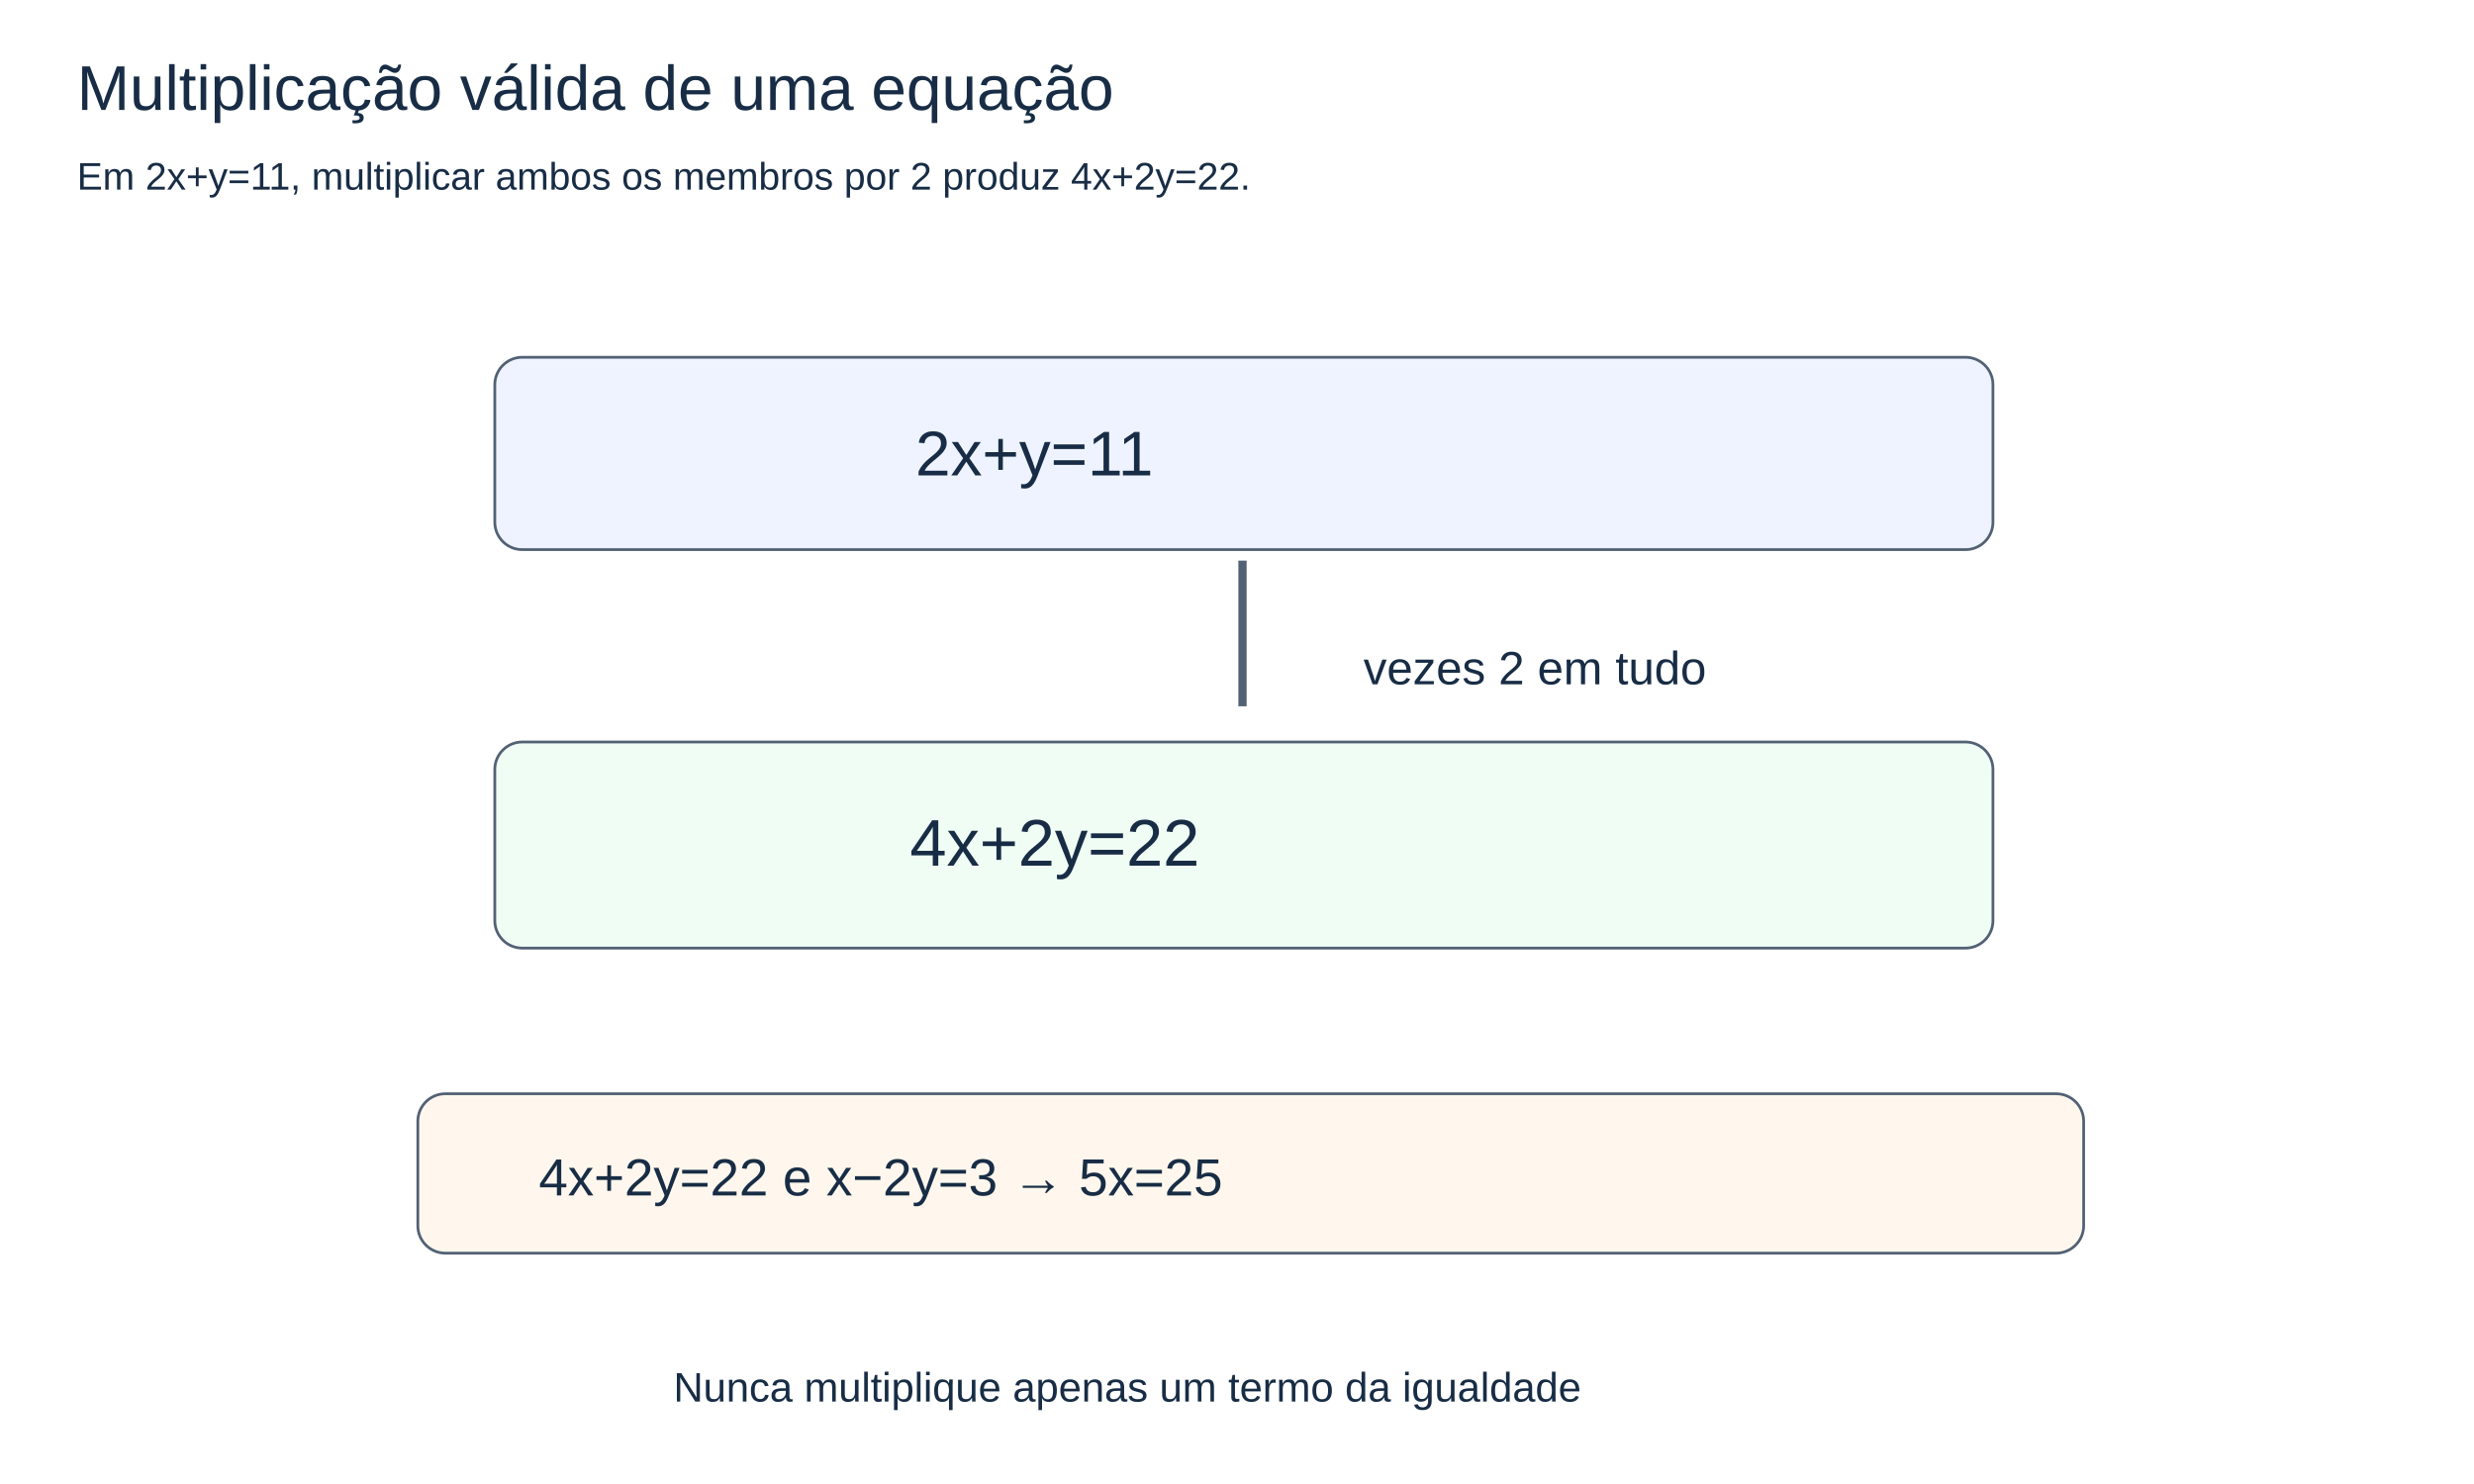
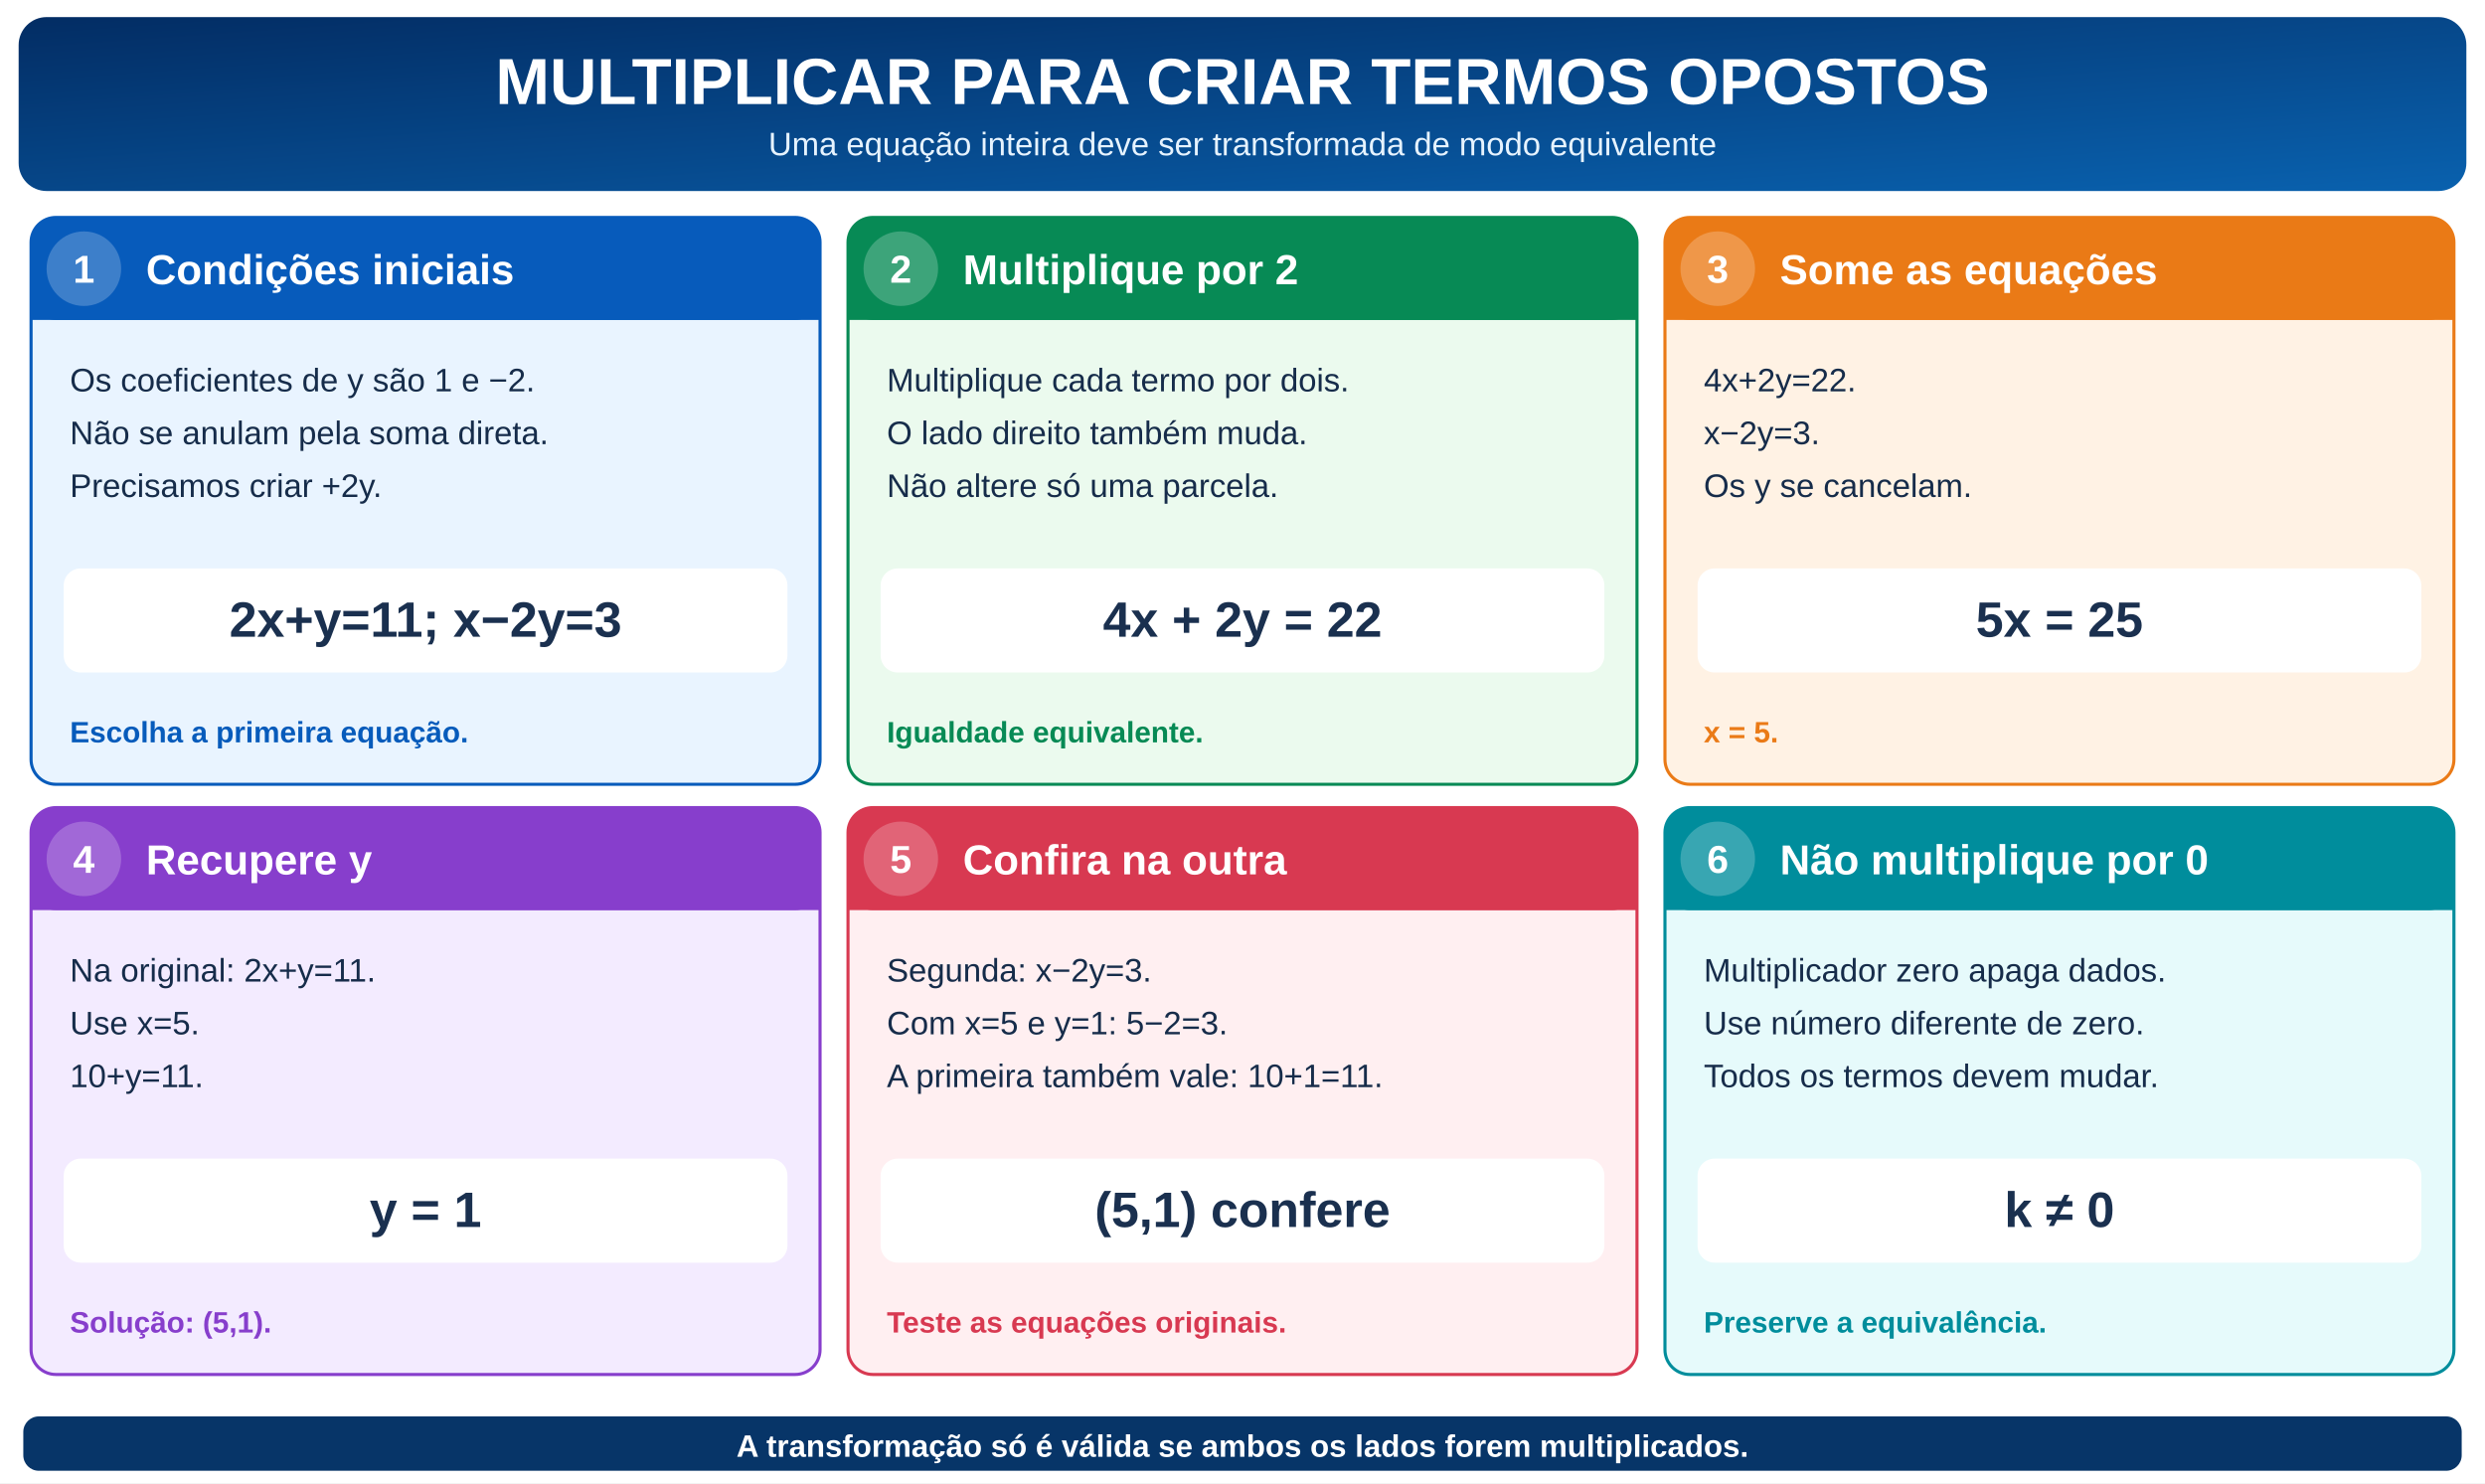
- <svg xmlns="http://www.w3.org/2000/svg" viewBox="0 0 900 540" role="img" aria-labelledby="s-title s-desc">
-   <rect width="900" height="540" fill="#fff" />
-   <text x="28" y="40" font-size="23" font-family="Arial, sans-serif" fill="#182d45">Multiplicação válida de uma equação</text>
-   <text x="28" y="69" font-size="14" font-family="Arial, sans-serif" fill="#182d45">Em 2x+y=11, multiplicar ambos os membros por 2 produz 4x+2y=22.</text>
-   <rect x="180" y="130" width="545" height="70" rx="10" fill="#eef3ff" stroke="#526174" stroke-width="1" />
-   <text x="333" y="173" font-size="23" font-family="Arial, sans-serif" fill="#182d45">2x+y=11</text>
-   <path d="M452 204 L452 257" fill="none" stroke="#526174" stroke-width="3" />
-   <text x="496" y="249" font-size="17" font-family="Arial, sans-serif" fill="#182d45">vezes 2 em tudo</text>
-   <rect x="180" y="270" width="545" height="75" rx="10" fill="#f0fdf4" stroke="#526174" stroke-width="1" />
-   <text x="331" y="315" font-size="24" font-family="Arial, sans-serif" fill="#182d45">4x+2y=22</text>
-   <rect x="152" y="398" width="606" height="58" rx="10" fill="#fff7ed" stroke="#526174" stroke-width="1" />
-   <text x="196" y="435" font-size="19" font-family="Arial, sans-serif" fill="#182d45">4x+2y=22 e x−2y=3 → 5x=25</text>
-   <text x="245" y="510" font-size="15" font-family="Arial, sans-serif" fill="#182d45">Nunca multiplique apenas um termo da igualdade</text>
+ <svg xmlns="http://www.w3.org/2000/svg" viewBox="0 0 1600 955" role="img" aria-labelledby="title desc">
+   <rect x="0" y="0" width="1600" height="955" rx="0" fill="#fff" />
+   <defs>
+     <linearGradient id="blue" x1="0" y1="0" x2="1" y2="1">
+       <stop offset="0" stop-color="#032d64" />
+       <stop offset="1" stop-color="#0961ae" />
+     </linearGradient>
+   </defs>
+   <rect x="12" y="11" width="1576" height="112" rx="18" fill="url(#blue)" />
+   <text x="800" y="67" text-anchor="middle" font-family="Arial,DejaVu Sans,sans-serif" font-size="42" font-weight="700" fill="#fff">MULTIPLICAR PARA CRIAR TERMOS OPOSTOS</text>
+   <text x="800" y="100" text-anchor="middle" font-family="Arial,DejaVu Sans,sans-serif" font-size="21" font-weight="400" fill="#e6f3ff">Uma equação inteira deve ser transformada de modo equivalente</text>
+   <rect x="20" y="140" width="508" height="365" rx="16" fill="#e9f4ff" stroke="#075bbb" stroke-width="2" />
+   <rect x="20" y="140" width="508" height="66" rx="16" fill="#075bbb" />
+   <rect x="20" y="189" width="508" height="17" rx="0" fill="#075bbb" />
+   <circle cx="54" cy="173" r="24" fill="#fff" opacity=".22" />
+   <text x="54" y="182" text-anchor="middle" font-family="Arial,DejaVu Sans,sans-serif" font-size="25" font-weight="700" fill="#fff">1</text>
+   <text x="94" y="183" text-anchor="start" font-family="Arial,DejaVu Sans,sans-serif" font-size="27" font-weight="700" fill="#fff">Condições iniciais</text>
+   <text x="45" y="252" text-anchor="start" font-family="Arial,DejaVu Sans,sans-serif" font-size="21" font-weight="400" fill="#162c4a">Os coeficientes de y são 1 e −2.</text>
+   <text x="45" y="286" text-anchor="start" font-family="Arial,DejaVu Sans,sans-serif" font-size="21" font-weight="400" fill="#162c4a">Não se anulam pela soma direta.</text>
+   <text x="45" y="320" text-anchor="start" font-family="Arial,DejaVu Sans,sans-serif" font-size="21" font-weight="400" fill="#162c4a">Precisamos criar +2y.</text>
+   <rect x="41" y="366" width="466" height="67" rx="11" fill="#fff" />
+   <text x="274" y="410" text-anchor="middle" font-family="Arial,DejaVu Sans,sans-serif" font-size="32" font-weight="700" fill="#1a304f">2x+y=11; x−2y=3</text>
+   <text x="45" y="478" text-anchor="start" font-family="Arial,DejaVu Sans,sans-serif" font-size="19" font-weight="700" fill="#075bbb">Escolha a primeira equação.</text>
+   <rect x="546" y="140" width="508" height="365" rx="16" fill="#ebfaee" stroke="#078a55" stroke-width="2" />
+   <rect x="546" y="140" width="508" height="66" rx="16" fill="#078a55" />
+   <rect x="546" y="189" width="508" height="17" rx="0" fill="#078a55" />
+   <circle cx="580" cy="173" r="24" fill="#fff" opacity=".22" />
+   <text x="580" y="182" text-anchor="middle" font-family="Arial,DejaVu Sans,sans-serif" font-size="25" font-weight="700" fill="#fff">2</text>
+   <text x="620" y="183" text-anchor="start" font-family="Arial,DejaVu Sans,sans-serif" font-size="27" font-weight="700" fill="#fff">Multiplique por 2</text>
+   <text x="571" y="252" text-anchor="start" font-family="Arial,DejaVu Sans,sans-serif" font-size="21" font-weight="400" fill="#162c4a">Multiplique cada termo por dois.</text>
+   <text x="571" y="286" text-anchor="start" font-family="Arial,DejaVu Sans,sans-serif" font-size="21" font-weight="400" fill="#162c4a">O lado direito também muda.</text>
+   <text x="571" y="320" text-anchor="start" font-family="Arial,DejaVu Sans,sans-serif" font-size="21" font-weight="400" fill="#162c4a">Não altere só uma parcela.</text>
+   <rect x="567" y="366" width="466" height="67" rx="11" fill="#fff" />
+   <text x="800" y="410" text-anchor="middle" font-family="Arial,DejaVu Sans,sans-serif" font-size="32" font-weight="700" fill="#1a304f">4x + 2y = 22</text>
+   <text x="571" y="478" text-anchor="start" font-family="Arial,DejaVu Sans,sans-serif" font-size="19" font-weight="700" fill="#078a55">Igualdade equivalente.</text>
+   <rect x="1072" y="140" width="508" height="365" rx="16" fill="#fff2e4" stroke="#ea7a16" stroke-width="2" />
+   <rect x="1072" y="140" width="508" height="66" rx="16" fill="#ea7a16" />
+   <rect x="1072" y="189" width="508" height="17" rx="0" fill="#ea7a16" />
+   <circle cx="1106" cy="173" r="24" fill="#fff" opacity=".22" />
+   <text x="1106" y="182" text-anchor="middle" font-family="Arial,DejaVu Sans,sans-serif" font-size="25" font-weight="700" fill="#fff">3</text>
+   <text x="1146" y="183" text-anchor="start" font-family="Arial,DejaVu Sans,sans-serif" font-size="27" font-weight="700" fill="#fff">Some as equações</text>
+   <text x="1097" y="252" text-anchor="start" font-family="Arial,DejaVu Sans,sans-serif" font-size="21" font-weight="400" fill="#162c4a">4x+2y=22.</text>
+   <text x="1097" y="286" text-anchor="start" font-family="Arial,DejaVu Sans,sans-serif" font-size="21" font-weight="400" fill="#162c4a">x−2y=3.</text>
+   <text x="1097" y="320" text-anchor="start" font-family="Arial,DejaVu Sans,sans-serif" font-size="21" font-weight="400" fill="#162c4a">Os y se cancelam.</text>
+   <rect x="1093" y="366" width="466" height="67" rx="11" fill="#fff" />
+   <text x="1326" y="410" text-anchor="middle" font-family="Arial,DejaVu Sans,sans-serif" font-size="32" font-weight="700" fill="#1a304f">5x = 25</text>
+   <text x="1097" y="478" text-anchor="start" font-family="Arial,DejaVu Sans,sans-serif" font-size="19" font-weight="700" fill="#ea7a16">x = 5.</text>
+   <rect x="20" y="520" width="508" height="365" rx="16" fill="#f3ebff" stroke="#873ecc" stroke-width="2" />
+   <rect x="20" y="520" width="508" height="66" rx="16" fill="#873ecc" />
+   <rect x="20" y="569" width="508" height="17" rx="0" fill="#873ecc" />
+   <circle cx="54" cy="553" r="24" fill="#fff" opacity=".22" />
+   <text x="54" y="562" text-anchor="middle" font-family="Arial,DejaVu Sans,sans-serif" font-size="25" font-weight="700" fill="#fff">4</text>
+   <text x="94" y="563" text-anchor="start" font-family="Arial,DejaVu Sans,sans-serif" font-size="27" font-weight="700" fill="#fff">Recupere y</text>
+   <text x="45" y="632" text-anchor="start" font-family="Arial,DejaVu Sans,sans-serif" font-size="21" font-weight="400" fill="#162c4a">Na original: 2x+y=11.</text>
+   <text x="45" y="666" text-anchor="start" font-family="Arial,DejaVu Sans,sans-serif" font-size="21" font-weight="400" fill="#162c4a">Use x=5.</text>
+   <text x="45" y="700" text-anchor="start" font-family="Arial,DejaVu Sans,sans-serif" font-size="21" font-weight="400" fill="#162c4a">10+y=11.</text>
+   <rect x="41" y="746" width="466" height="67" rx="11" fill="#fff" />
+   <text x="274" y="790" text-anchor="middle" font-family="Arial,DejaVu Sans,sans-serif" font-size="32" font-weight="700" fill="#1a304f">y = 1</text>
+   <text x="45" y="858" text-anchor="start" font-family="Arial,DejaVu Sans,sans-serif" font-size="19" font-weight="700" fill="#873ecc">Solução: (5,1).</text>
+   <rect x="546" y="520" width="508" height="365" rx="16" fill="#ffeff1" stroke="#d83951" stroke-width="2" />
+   <rect x="546" y="520" width="508" height="66" rx="16" fill="#d83951" />
+   <rect x="546" y="569" width="508" height="17" rx="0" fill="#d83951" />
+   <circle cx="580" cy="553" r="24" fill="#fff" opacity=".22" />
+   <text x="580" y="562" text-anchor="middle" font-family="Arial,DejaVu Sans,sans-serif" font-size="25" font-weight="700" fill="#fff">5</text>
+   <text x="620" y="563" text-anchor="start" font-family="Arial,DejaVu Sans,sans-serif" font-size="27" font-weight="700" fill="#fff">Confira na outra</text>
+   <text x="571" y="632" text-anchor="start" font-family="Arial,DejaVu Sans,sans-serif" font-size="21" font-weight="400" fill="#162c4a">Segunda: x−2y=3.</text>
+   <text x="571" y="666" text-anchor="start" font-family="Arial,DejaVu Sans,sans-serif" font-size="21" font-weight="400" fill="#162c4a">Com x=5 e y=1: 5−2=3.</text>
+   <text x="571" y="700" text-anchor="start" font-family="Arial,DejaVu Sans,sans-serif" font-size="21" font-weight="400" fill="#162c4a">A primeira também vale: 10+1=11.</text>
+   <rect x="567" y="746" width="466" height="67" rx="11" fill="#fff" />
+   <text x="800" y="790" text-anchor="middle" font-family="Arial,DejaVu Sans,sans-serif" font-size="32" font-weight="700" fill="#1a304f">(5,1) confere</text>
+   <text x="571" y="858" text-anchor="start" font-family="Arial,DejaVu Sans,sans-serif" font-size="19" font-weight="700" fill="#d83951">Teste as equações originais.</text>
+   <rect x="1072" y="520" width="508" height="365" rx="16" fill="#e6fafb" stroke="#008d9c" stroke-width="2" />
+   <rect x="1072" y="520" width="508" height="66" rx="16" fill="#008d9c" />
+   <rect x="1072" y="569" width="508" height="17" rx="0" fill="#008d9c" />
+   <circle cx="1106" cy="553" r="24" fill="#fff" opacity=".22" />
+   <text x="1106" y="562" text-anchor="middle" font-family="Arial,DejaVu Sans,sans-serif" font-size="25" font-weight="700" fill="#fff">6</text>
+   <text x="1146" y="563" text-anchor="start" font-family="Arial,DejaVu Sans,sans-serif" font-size="27" font-weight="700" fill="#fff">Não multiplique por 0</text>
+   <text x="1097" y="632" text-anchor="start" font-family="Arial,DejaVu Sans,sans-serif" font-size="21" font-weight="400" fill="#162c4a">Multiplicador zero apaga dados.</text>
+   <text x="1097" y="666" text-anchor="start" font-family="Arial,DejaVu Sans,sans-serif" font-size="21" font-weight="400" fill="#162c4a">Use número diferente de zero.</text>
+   <text x="1097" y="700" text-anchor="start" font-family="Arial,DejaVu Sans,sans-serif" font-size="21" font-weight="400" fill="#162c4a">Todos os termos devem mudar.</text>
+   <rect x="1093" y="746" width="466" height="67" rx="11" fill="#fff" />
+   <text x="1326" y="790" text-anchor="middle" font-family="Arial,DejaVu Sans,sans-serif" font-size="32" font-weight="700" fill="#1a304f">k ≠ 0</text>
+   <text x="1097" y="858" text-anchor="start" font-family="Arial,DejaVu Sans,sans-serif" font-size="19" font-weight="700" fill="#008d9c">Preserve a equivalência.</text>
+   <rect x="15" y="912" width="1570" height="35" rx="10" fill="#073568" />
+   <text x="800" y="938" text-anchor="middle" font-family="Arial,DejaVu Sans,sans-serif" font-size="20" font-weight="700" fill="#fff">A transformação só é válida se ambos os lados forem multiplicados.</text>
</svg>
